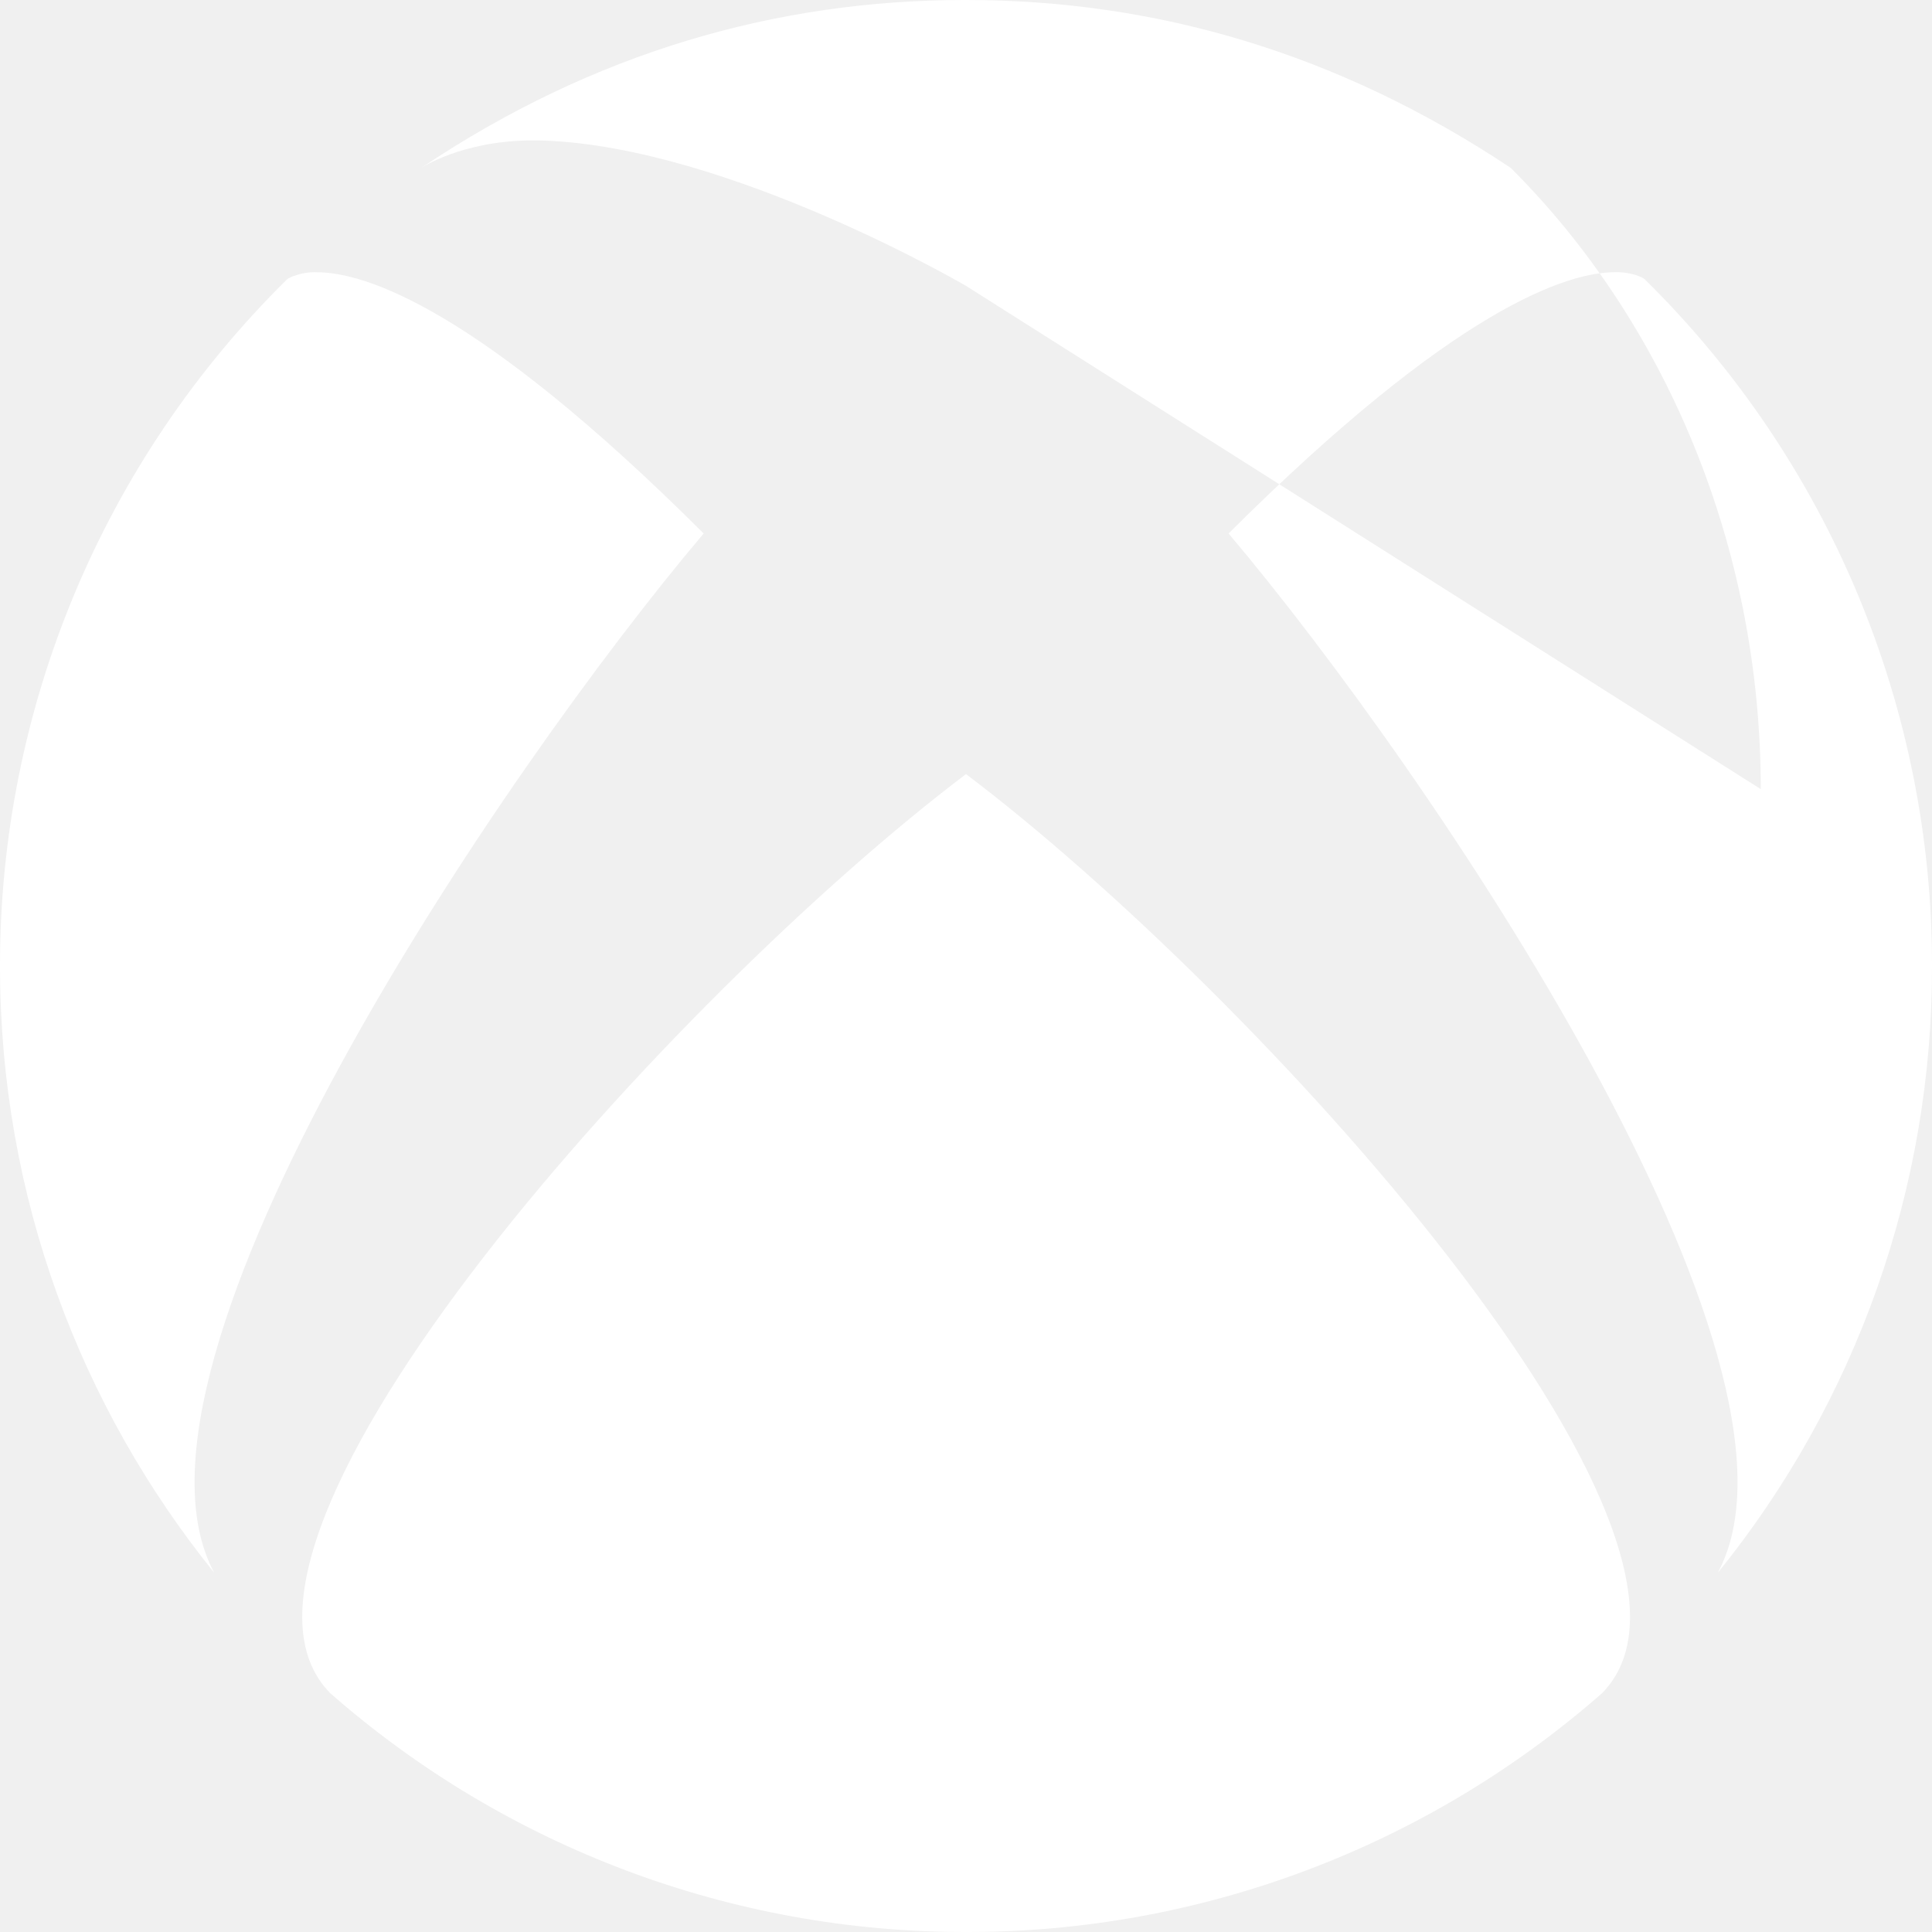
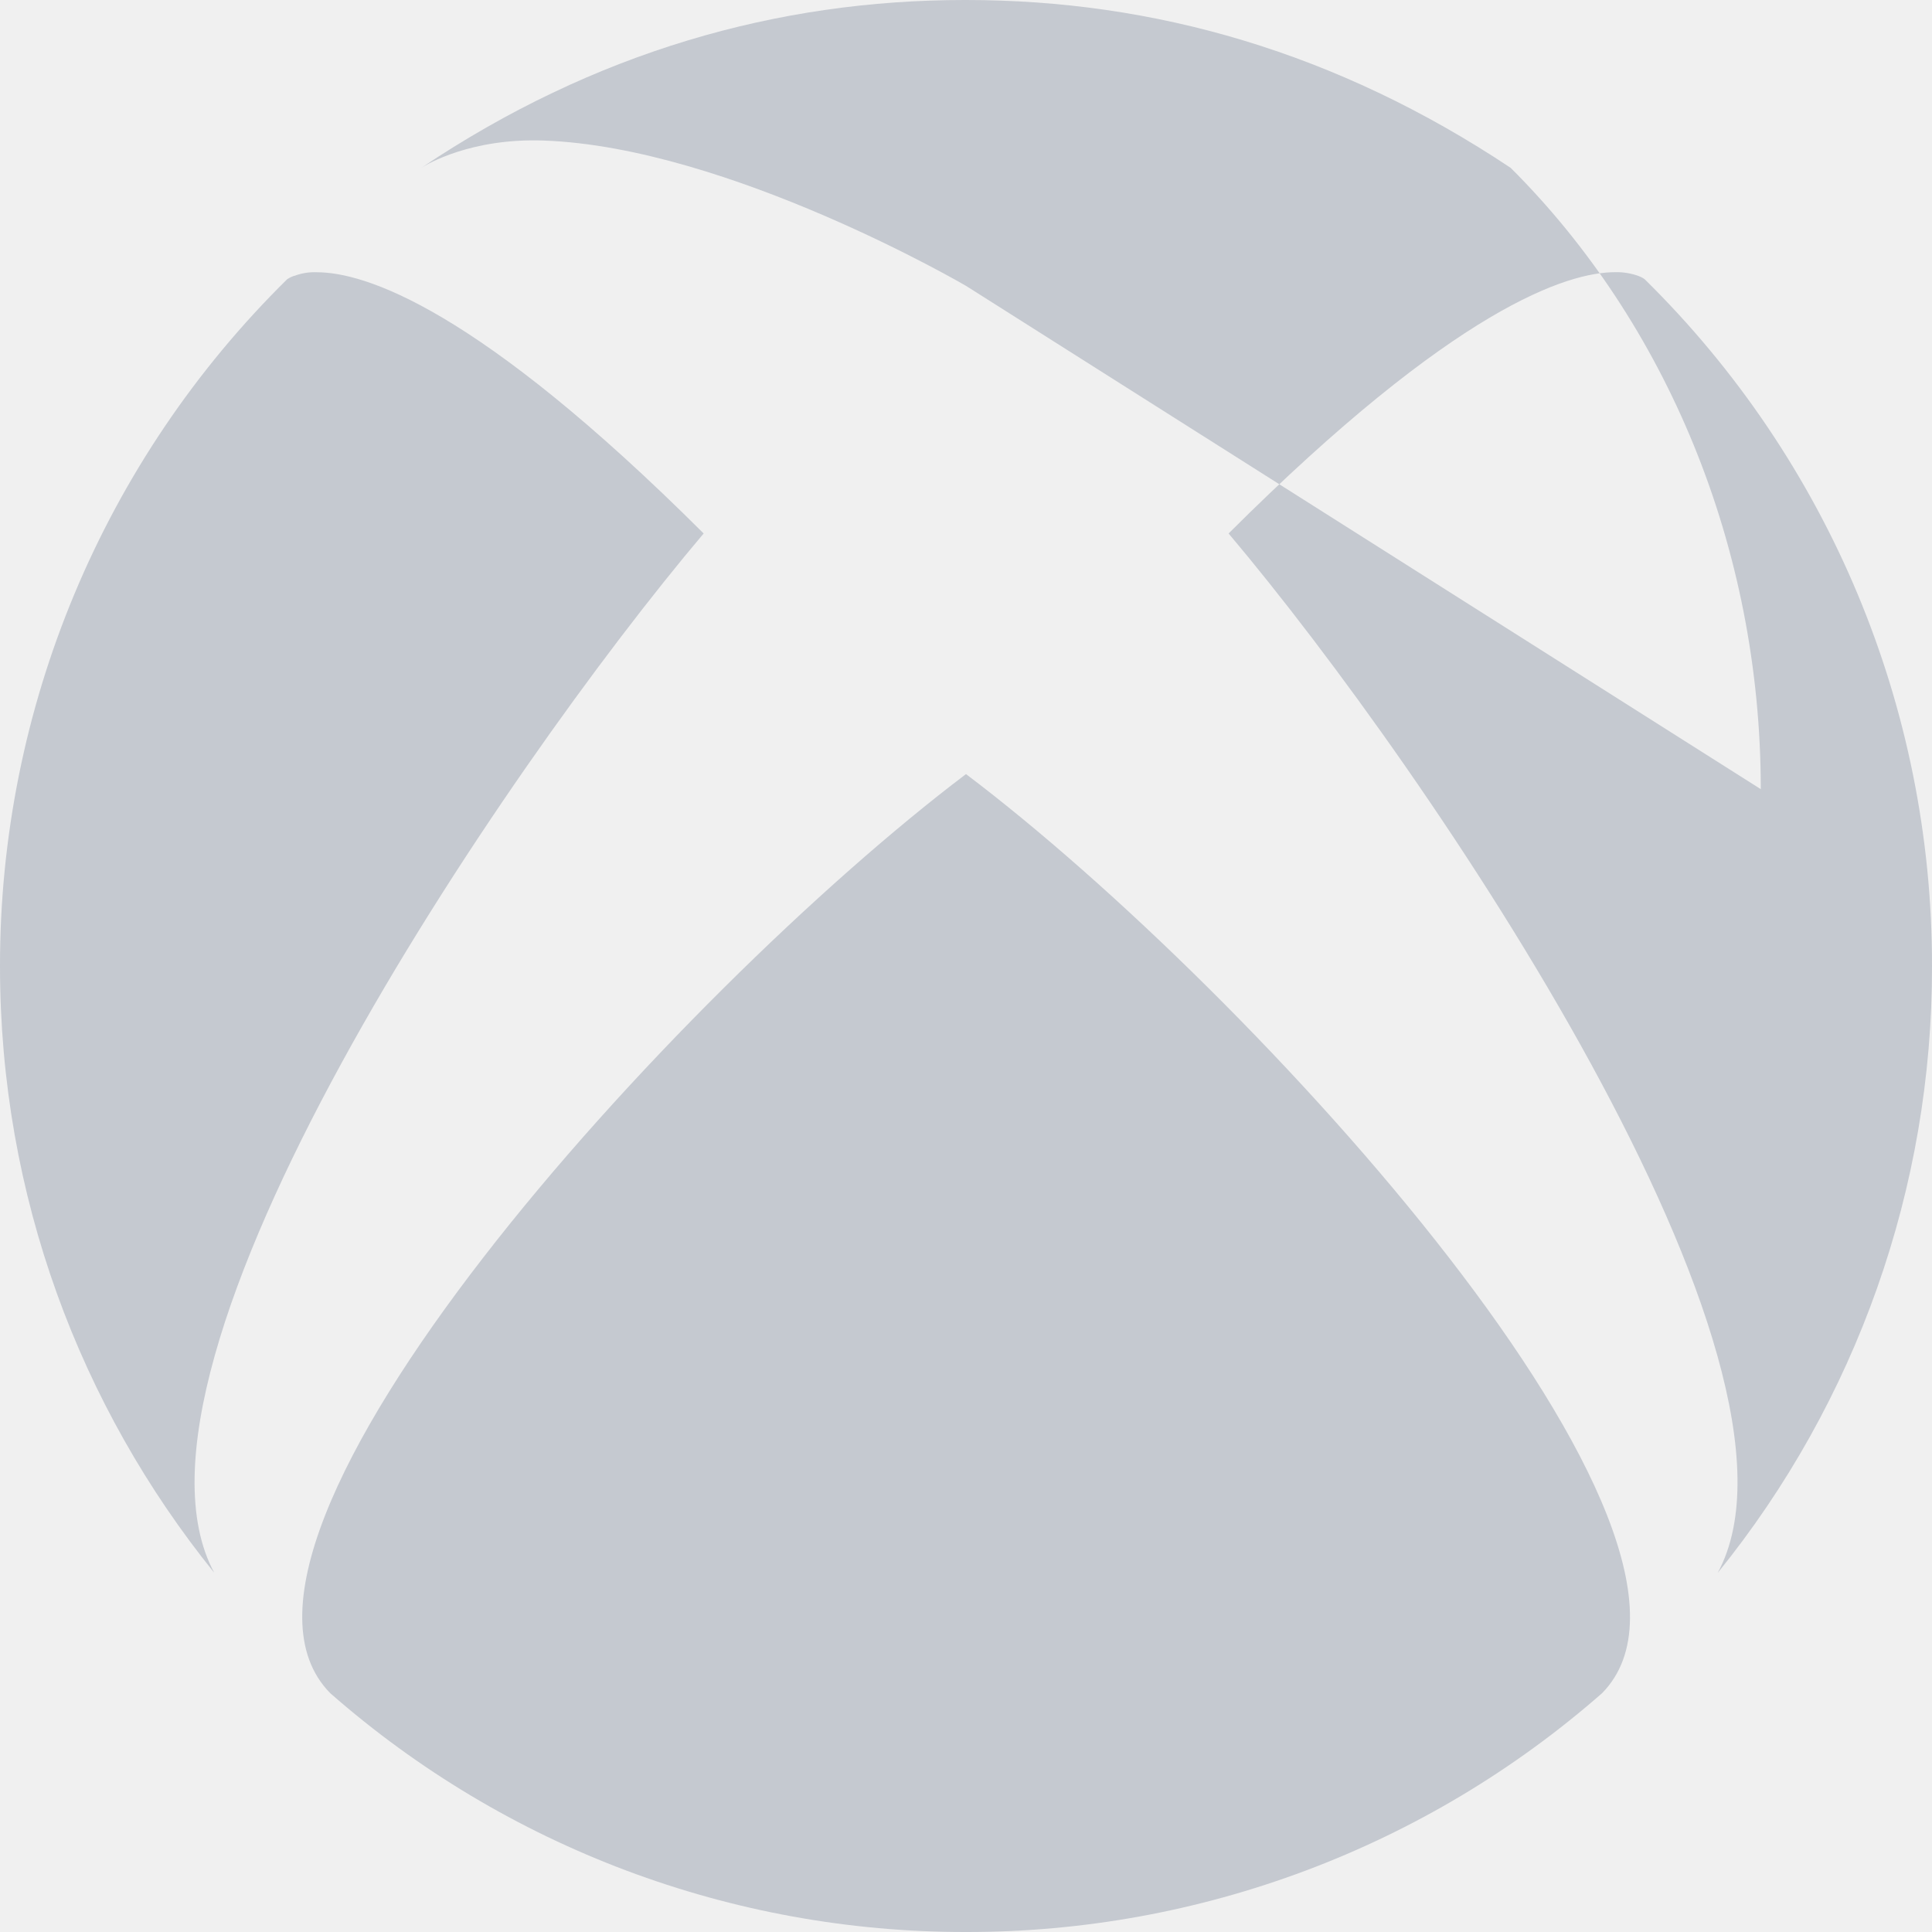
<svg xmlns="http://www.w3.org/2000/svg" viewBox="0 0 24 24">
-   <path fill="#fff" d="M4.102 21.033A11.95 11.95 0 0 0 12 24a11.96 11.96 0 0 0 7.902-2.967c1.877-1.912-4.316-8.709-7.902-11.417c-3.582 2.708-9.779 9.505-7.898 11.417m11.16-14.406c2.5 2.961 7.484 10.313 6.076 12.912A11.94 11.94 0 0 0 24 12.004a11.95 11.95 0 0 0-3.57-8.536s-.027-.022-.082-.042a.8.8 0 0 0-.281-.045c-.592 0-1.985.434-4.805 3.246M3.654 3.426c-.057.02-.082.041-.086.042A11.96 11.96 0 0 0 0 12.004c0 2.854.998 5.473 2.661 7.533c-1.401-2.605 3.579-9.951 6.08-12.91c-2.82-2.813-4.216-3.245-4.806-3.245a.7.7 0 0 0-.281.046zM12 3.551S9.055 1.828 6.755 1.746c-.903-.033-1.454.295-1.521.339C7.379.646 9.659 0 11.984 0H12c2.334 0 4.605.646 6.766 2.085c1.927 1.919 3.107 4.706 3.107 7.718Z" />
+   <path fill="#c5c9d0" d="M4.102 21.033A11.95 11.95 0 0 0 12 24a11.96 11.96 0 0 0 7.902-2.967c1.877-1.912-4.316-8.709-7.902-11.417c-3.582 2.708-9.779 9.505-7.898 11.417m11.16-14.406c2.5 2.961 7.484 10.313 6.076 12.912A11.94 11.94 0 0 0 24 12.004a11.95 11.95 0 0 0-3.57-8.536s-.027-.022-.082-.042a.8.8 0 0 0-.281-.045c-.592 0-1.985.434-4.805 3.246M3.654 3.426c-.057.02-.082.041-.086.042A11.96 11.96 0 0 0 0 12.004c0 2.854.998 5.473 2.661 7.533c-1.401-2.605 3.579-9.951 6.08-12.91c-2.82-2.813-4.216-3.245-4.806-3.245a.7.7 0 0 0-.281.046zM12 3.551S9.055 1.828 6.755 1.746c-.903-.033-1.454.295-1.521.339C7.379.646 9.659 0 11.984 0H12c2.334 0 4.605.646 6.766 2.085c1.927 1.919 3.107 4.706 3.107 7.718Z" />
</svg>
